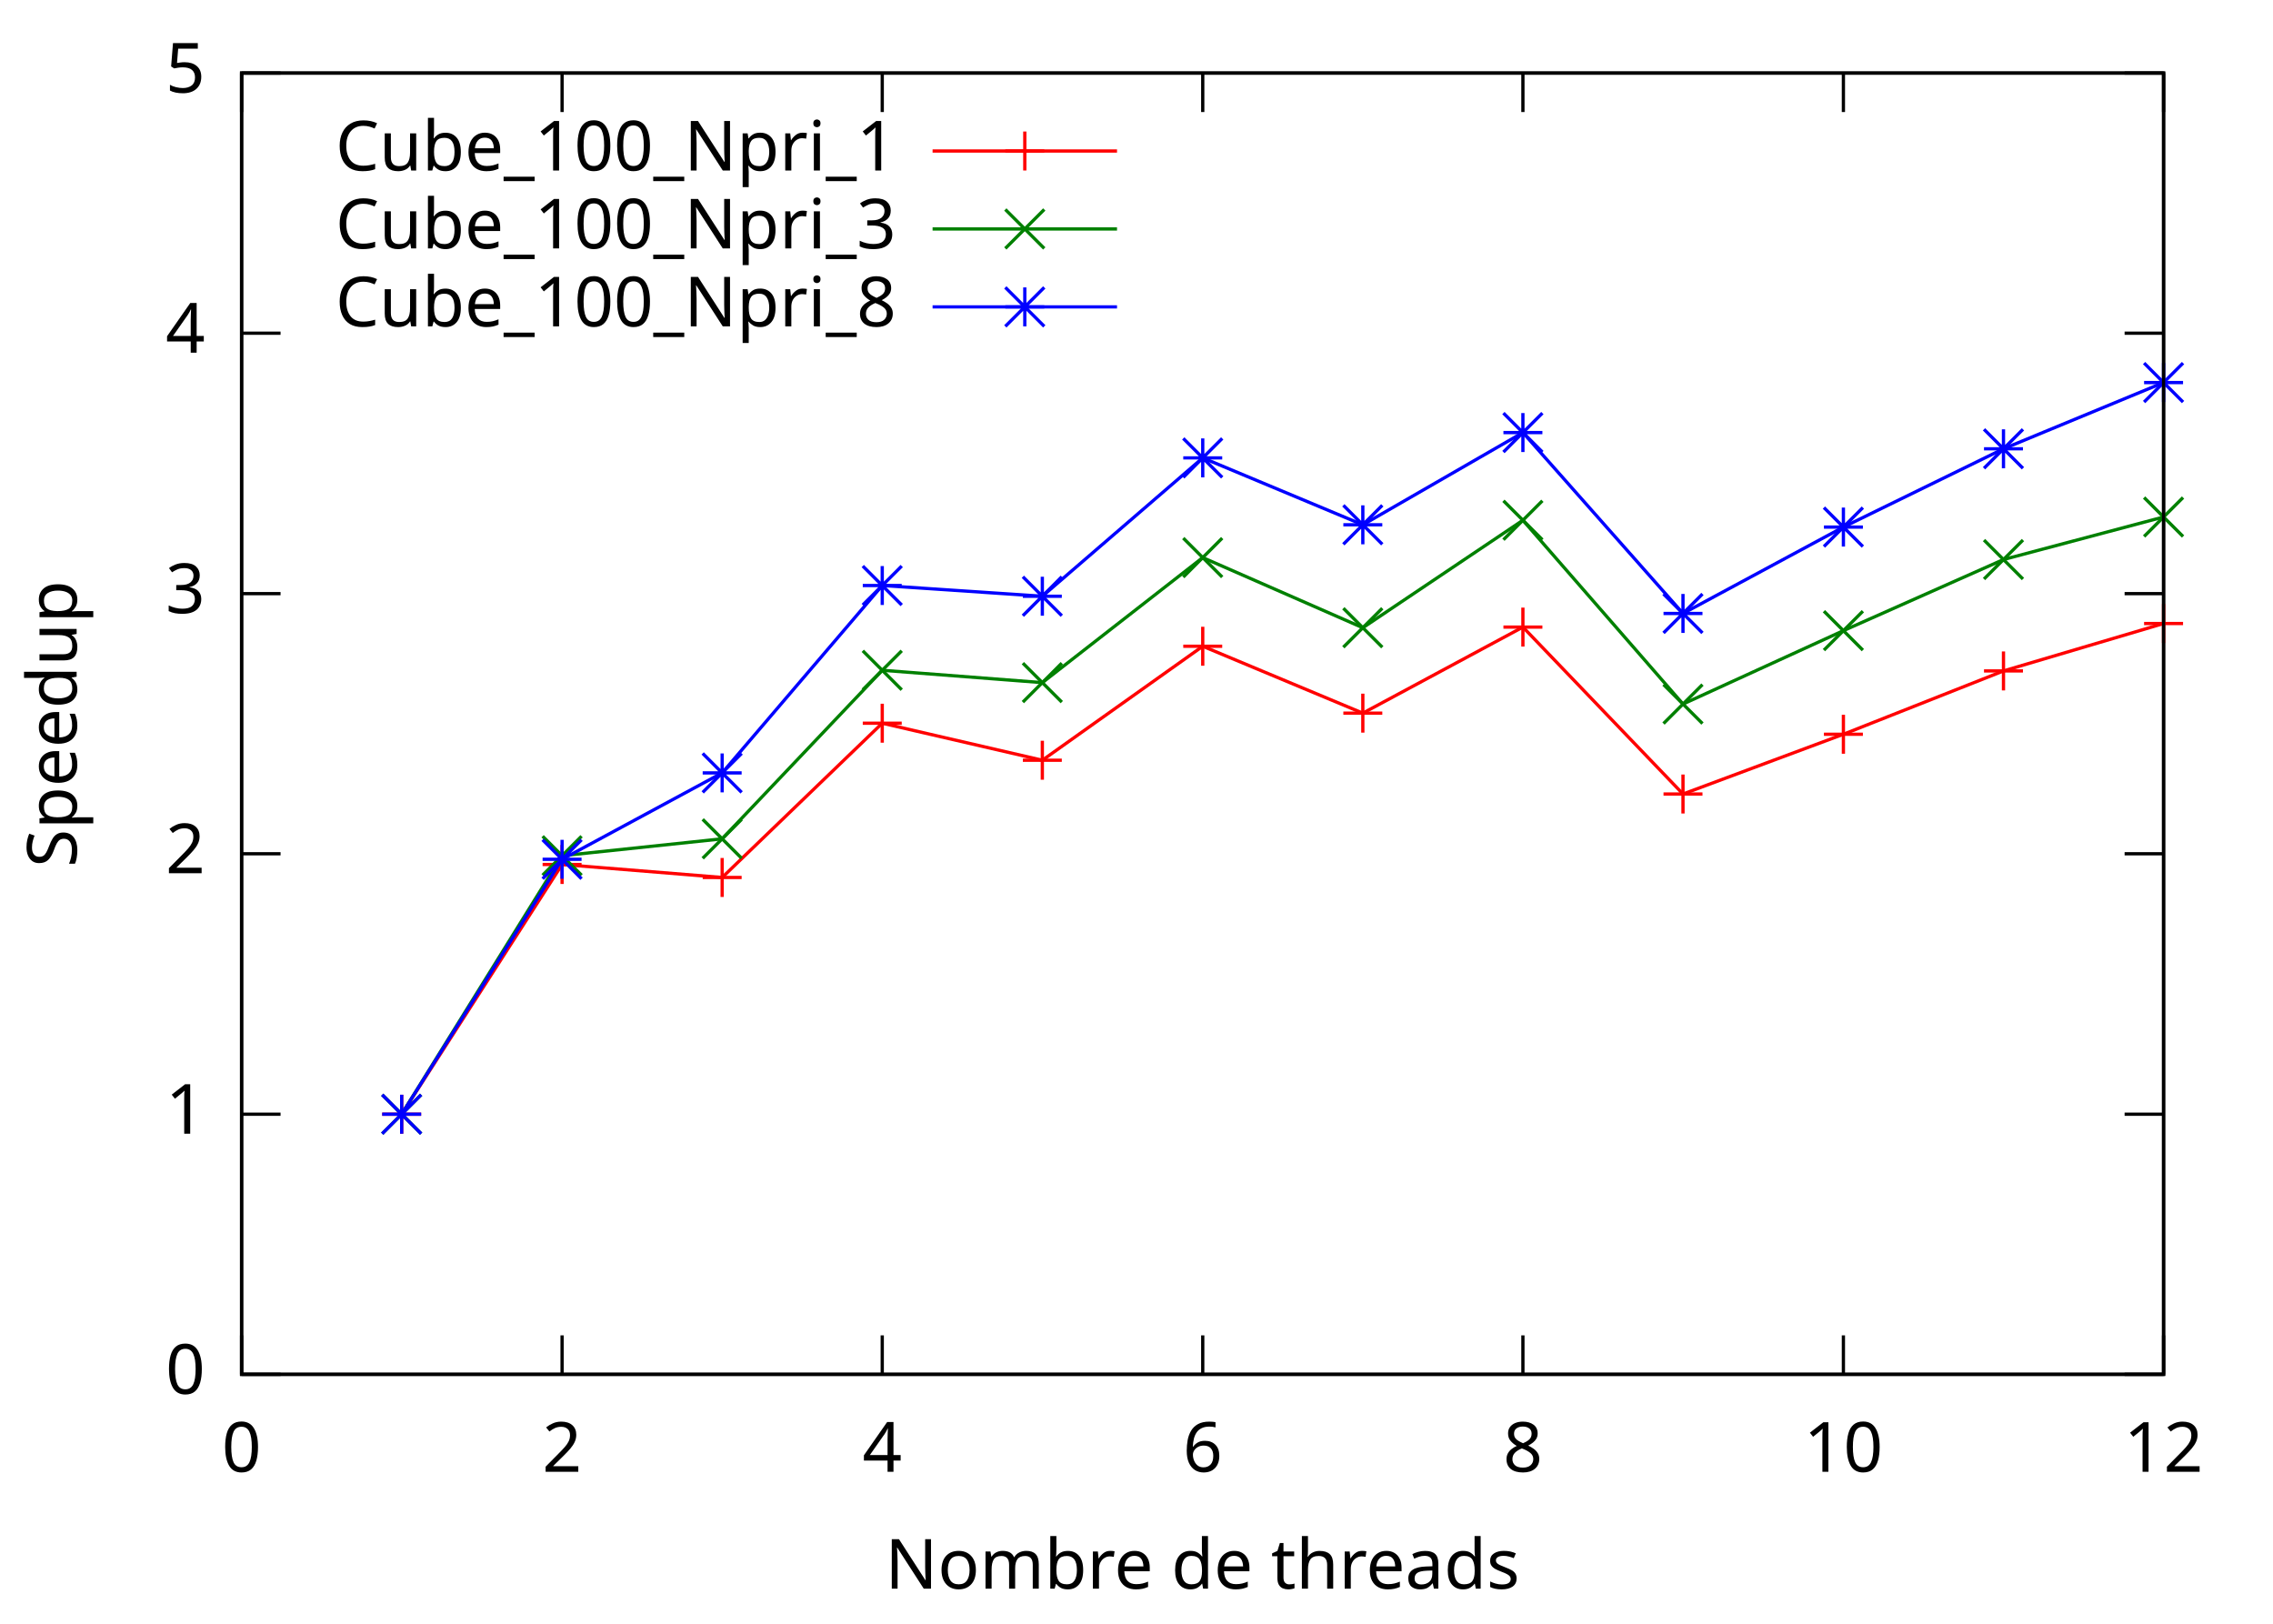
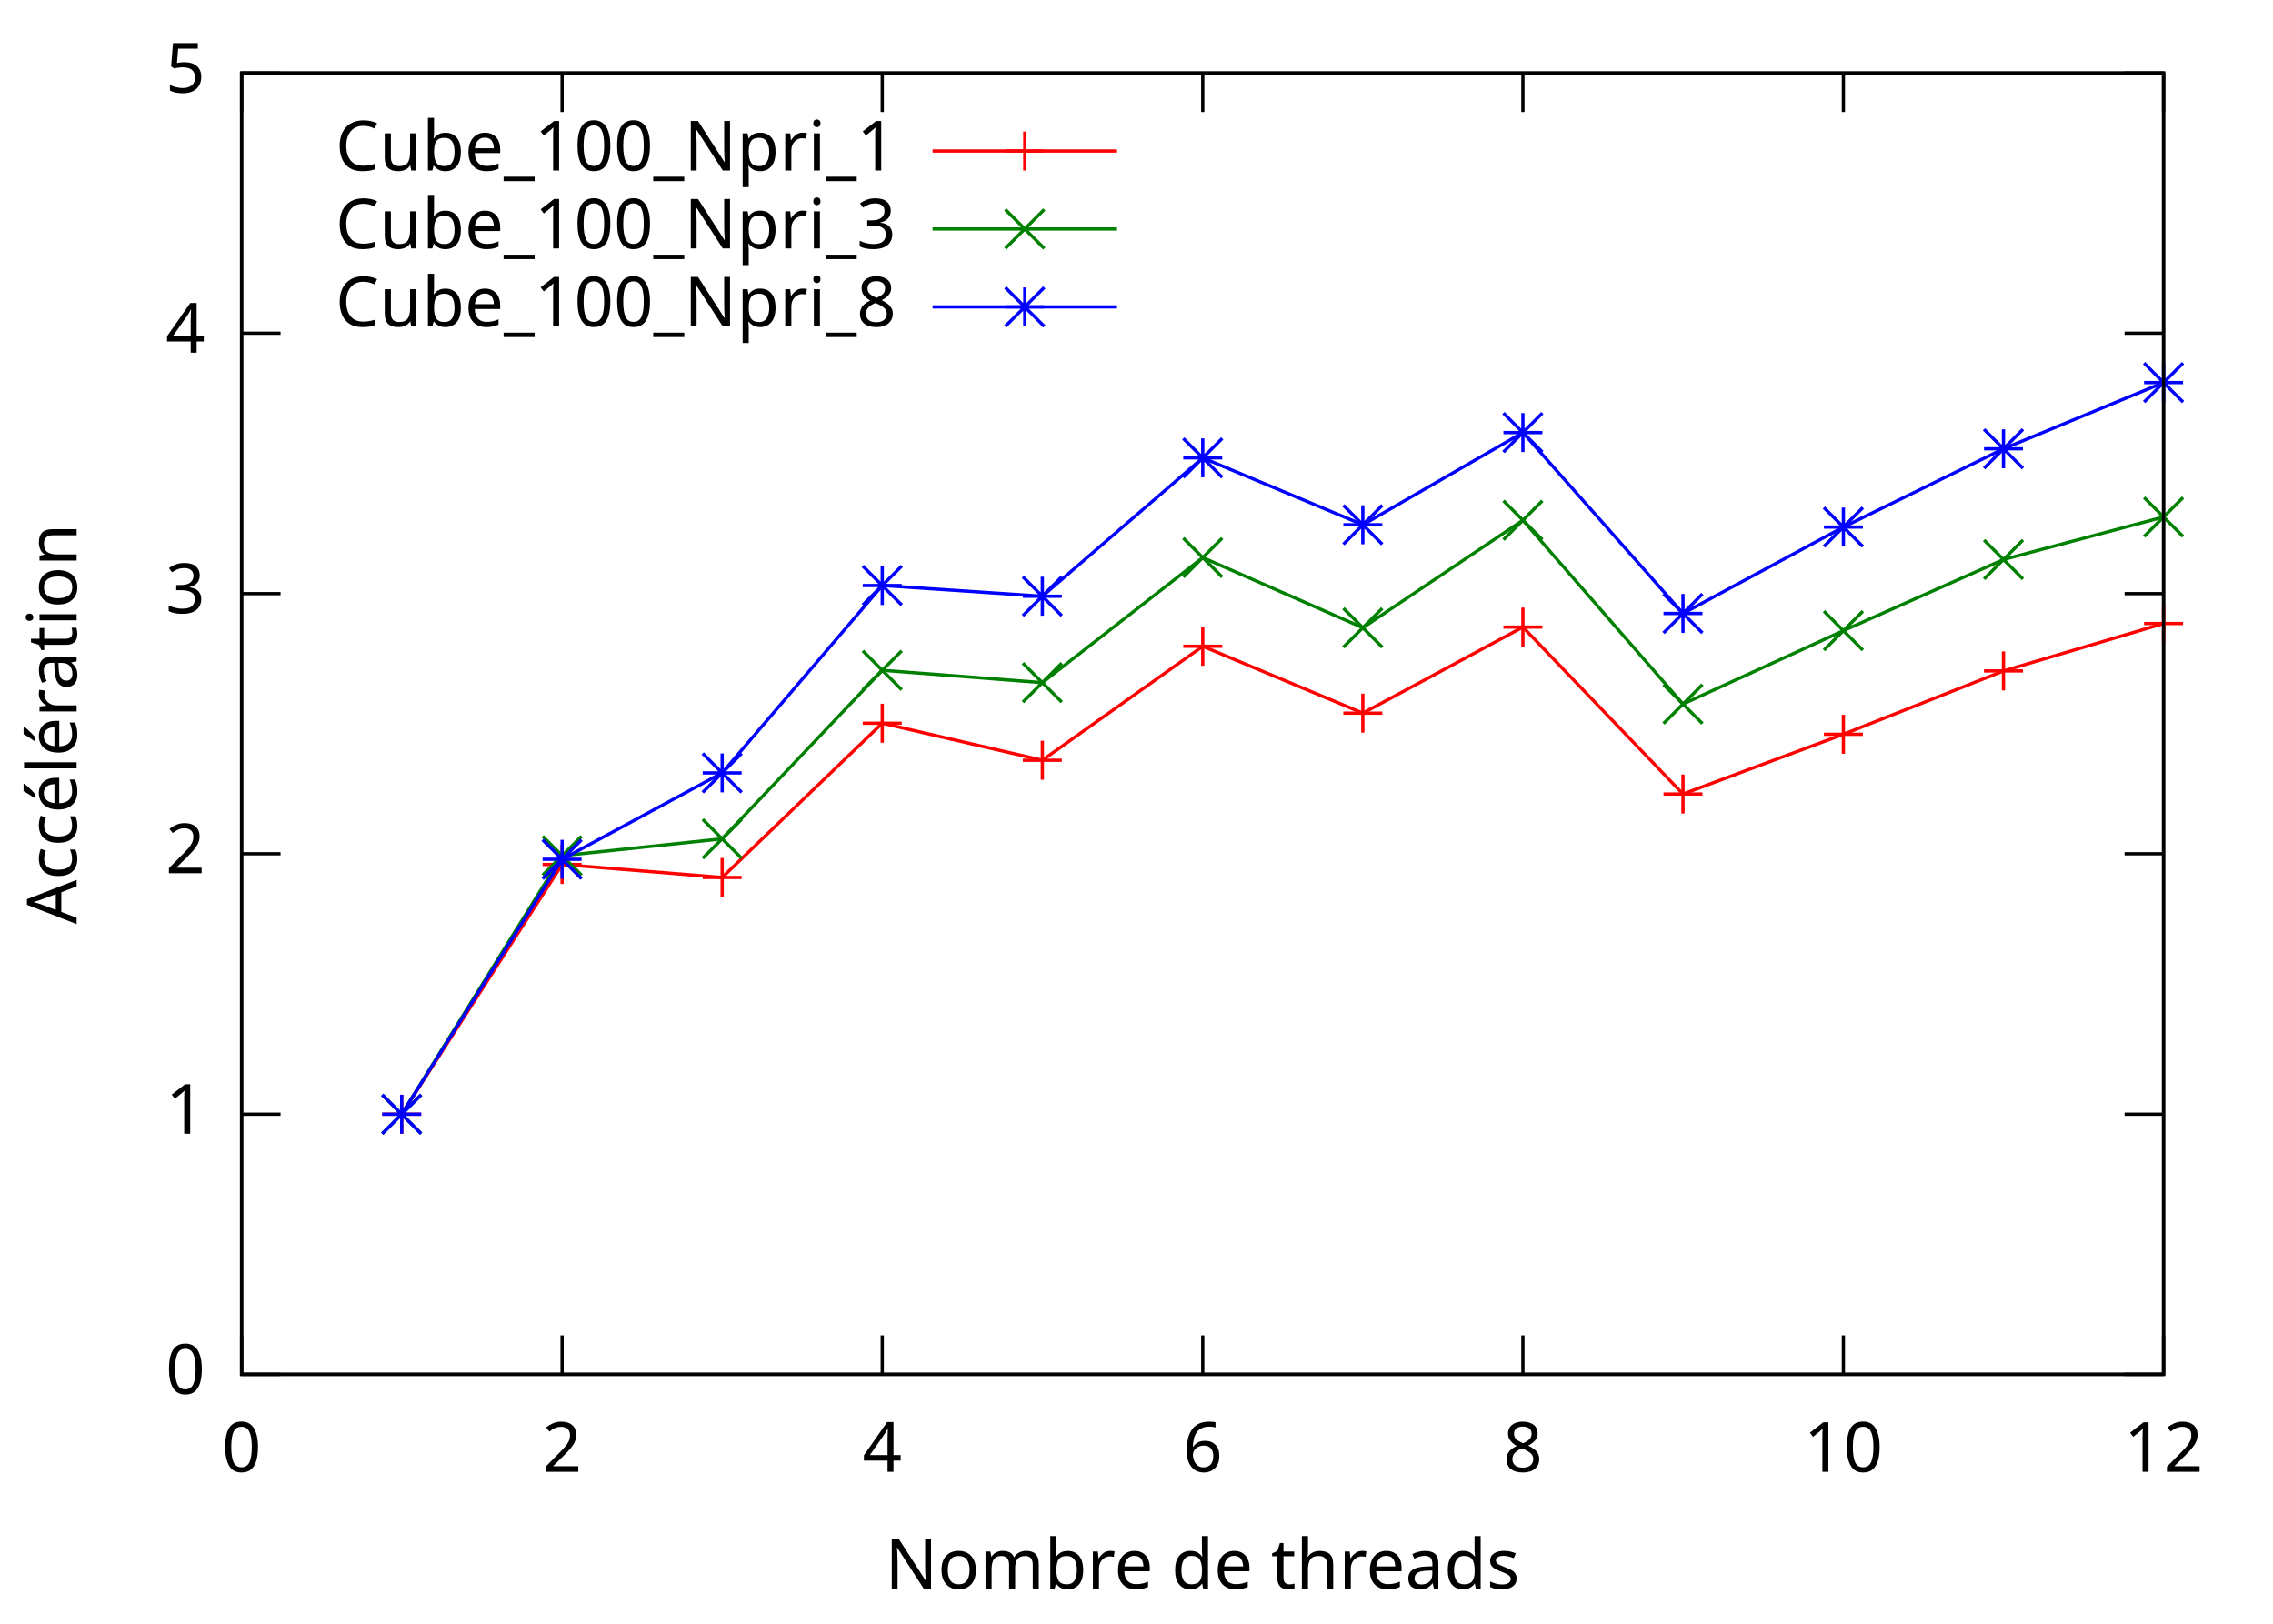
<svg xmlns="http://www.w3.org/2000/svg" xmlns:xlink="http://www.w3.org/1999/xlink" width="700" height="500" viewBox="0 0 700 500">
  <g id="gnuplot_canvas">
    <rect x="0" y="0" width="700" height="500" fill="none" />
    <defs>
      <circle id="gpDot" r="0.5" stroke-width="0.5" />
      <path id="gpPt0" stroke-width="0.167" stroke="currentColor" d="M-1,0 h2 M0,-1 v2" />
      <path id="gpPt1" stroke-width="0.167" stroke="currentColor" d="M-1,-1 L1,1 M1,-1 L-1,1" />
      <path id="gpPt2" stroke-width="0.167" stroke="currentColor" d="M-1,0 L1,0 M0,-1 L0,1 M-1,-1 L1,1 M-1,1 L1,-1" />
      <rect id="gpPt3" stroke-width="0.167" stroke="currentColor" x="-1" y="-1" width="2" height="2" />
      <rect id="gpPt4" stroke-width="0.167" stroke="currentColor" fill="currentColor" x="-1" y="-1" width="2" height="2" />
      <circle id="gpPt5" stroke-width="0.167" stroke="currentColor" cx="0" cy="0" r="1" />
      <use xlink:href="#gpPt5" id="gpPt6" fill="currentColor" stroke="none" />
      <path id="gpPt7" stroke-width="0.167" stroke="currentColor" d="M0,-1.33 L-1.33,0.67 L1.33,0.67 z" />
      <use xlink:href="#gpPt7" id="gpPt8" fill="currentColor" stroke="none" />
      <use xlink:href="#gpPt7" id="gpPt9" stroke="currentColor" transform="rotate(180)" />
      <use xlink:href="#gpPt9" id="gpPt10" fill="currentColor" stroke="none" />
      <use xlink:href="#gpPt3" id="gpPt11" stroke="currentColor" transform="rotate(45)" />
      <use xlink:href="#gpPt11" id="gpPt12" fill="currentColor" stroke="none" />
      <filter id="greybox" filterUnits="objectBoundingBox" x="0" y="0" height="1" width="1">
        <feFlood flood-color="lightgrey" flood-opacity="1" result="grey" />
        <feComposite in="SourceGraphic" in2="grey" operator="atop" />
      </filter>
    </defs>
    <g style="fill:none; color:white; stroke:currentColor; stroke-width:1.00; stroke-linecap:butt; stroke-linejoin:miter">
</g>
    <g style="fill:none; color:black; stroke:currentColor; stroke-width:1.00; stroke-linecap:butt; stroke-linejoin:miter">
      <path stroke="black" d="M74.4,423.2 L86.4,423.2 M666.3,423.2 L654.3,423.2  " />
      <g transform="translate(63.2,429.2)" style="stroke:none; fill:black; font-family:Verdana; font-size:16.00pt; text-anchor:end">
        <text> 0</text>
      </g>
      <path stroke="black" d="M74.4,343.1 L86.4,343.1 M666.3,343.1 L654.3,343.1  " />
      <g transform="translate(63.2,349.1)" style="stroke:none; fill:black; font-family:Verdana; font-size:16.00pt; text-anchor:end">
        <text> 1</text>
      </g>
      <path stroke="black" d="M74.4,262.9 L86.4,262.9 M666.3,262.9 L654.3,262.9  " />
      <g transform="translate(63.2,268.9)" style="stroke:none; fill:black; font-family:Verdana; font-size:16.00pt; text-anchor:end">
        <text> 2</text>
      </g>
      <path stroke="black" d="M74.4,182.8 L86.4,182.8 M666.3,182.8 L654.3,182.8  " />
      <g transform="translate(63.2,188.8)" style="stroke:none; fill:black; font-family:Verdana; font-size:16.00pt; text-anchor:end">
        <text> 3</text>
      </g>
      <path stroke="black" d="M74.4,102.6 L86.4,102.6 M666.3,102.6 L654.3,102.6  " />
      <g transform="translate(63.2,108.6)" style="stroke:none; fill:black; font-family:Verdana; font-size:16.00pt; text-anchor:end">
        <text> 4</text>
      </g>
      <path stroke="black" d="M74.4,22.5 L86.4,22.5 M666.3,22.5 L654.3,22.5  " />
      <g transform="translate(63.2,28.5)" style="stroke:none; fill:black; font-family:Verdana; font-size:16.00pt; text-anchor:end">
        <text> 5</text>
      </g>
      <path stroke="black" d="M74.4,423.2 L74.4,411.2 M74.4,22.5 L74.4,34.5  " />
      <g transform="translate(74.4,453.2)" style="stroke:none; fill:black; font-family:Verdana; font-size:16.00pt; text-anchor:middle">
        <text> 0</text>
      </g>
      <path stroke="black" d="M173.1,423.2 L173.1,411.2 M173.1,22.5 L173.1,34.5  " />
      <g transform="translate(173.1,453.2)" style="stroke:none; fill:black; font-family:Verdana; font-size:16.00pt; text-anchor:middle">
        <text> 2</text>
      </g>
      <path stroke="black" d="M271.7,423.2 L271.7,411.2 M271.7,22.5 L271.7,34.5  " />
      <g transform="translate(271.7,453.2)" style="stroke:none; fill:black; font-family:Verdana; font-size:16.00pt; text-anchor:middle">
        <text> 4</text>
      </g>
      <path stroke="black" d="M370.4,423.2 L370.4,411.2 M370.4,22.5 L370.4,34.5  " />
      <g transform="translate(370.4,453.2)" style="stroke:none; fill:black; font-family:Verdana; font-size:16.00pt; text-anchor:middle">
        <text> 6</text>
      </g>
      <path stroke="black" d="M469.0,423.2 L469.0,411.2 M469.0,22.5 L469.0,34.5  " />
      <g transform="translate(469.0,453.2)" style="stroke:none; fill:black; font-family:Verdana; font-size:16.00pt; text-anchor:middle">
        <text> 8</text>
      </g>
      <path stroke="black" d="M567.7,423.2 L567.7,411.2 M567.7,22.5 L567.7,34.5  " />
      <g transform="translate(567.7,453.2)" style="stroke:none; fill:black; font-family:Verdana; font-size:16.00pt; text-anchor:middle">
        <text> 10</text>
      </g>
      <path stroke="black" d="M666.3,423.2 L666.3,411.2 M666.3,22.5 L666.3,34.5  " />
      <g transform="translate(666.3,453.2)" style="stroke:none; fill:black; font-family:Verdana; font-size:16.00pt; text-anchor:middle">
        <text> 12</text>
      </g>
      <path stroke="black" d="M74.4,22.5 L74.4,423.2 L666.3,423.2 L666.3,22.5 L74.4,22.5 Z  " />
      <g transform="translate(23.6,222.9) rotate(270)" style="stroke:none; fill:black; font-family:Verdana; font-size:16.00pt; text-anchor:middle">
-         <text>Speedup</text>
+         <text>Accélération</text>
      </g>
      <g transform="translate(370.3,489.2)" style="stroke:none; fill:black; font-family:Verdana; font-size:16.00pt; text-anchor:middle">
        <text>Nombre de threads</text>
      </g>
    </g>
    <g id="gnuplot_plot_1">
      <g style="fill:none; color:red; stroke:currentColor; stroke-width:1.00; stroke-linecap:butt; stroke-linejoin:miter">
        <g transform="translate(276.0,52.5)" style="stroke:none; fill:black; font-family:Verdana; font-size:16.00pt; text-anchor:end">
          <text>Cube_100_Npri_1</text>
        </g>
        <path d="M287.2,46.5 L344.0,46.5 M123.7,343.1 L173.1,266.2 L222.4,270.2 L271.7,222.7 L321.0,234.1 L370.4,199.0    L419.7,219.6 L469.0,193.1 L518.3,244.5 L567.7,226.1 L617.0,206.6 L666.3,192.0  " />
        <use xlink:href="#gpPt0" transform="translate(123.7,343.1) scale(6.00)" />
        <use xlink:href="#gpPt0" transform="translate(173.1,266.2) scale(6.00)" />
        <use xlink:href="#gpPt0" transform="translate(222.4,270.2) scale(6.00)" />
        <use xlink:href="#gpPt0" transform="translate(271.7,222.7) scale(6.00)" />
        <use xlink:href="#gpPt0" transform="translate(321.0,234.1) scale(6.00)" />
        <use xlink:href="#gpPt0" transform="translate(370.4,199.0) scale(6.00)" />
        <use xlink:href="#gpPt0" transform="translate(419.7,219.6) scale(6.00)" />
        <use xlink:href="#gpPt0" transform="translate(469.0,193.1) scale(6.00)" />
        <use xlink:href="#gpPt0" transform="translate(518.3,244.5) scale(6.00)" />
        <use xlink:href="#gpPt0" transform="translate(567.7,226.1) scale(6.00)" />
        <use xlink:href="#gpPt0" transform="translate(617.0,206.6) scale(6.00)" />
        <use xlink:href="#gpPt0" transform="translate(666.3,192.0) scale(6.00)" />
        <use xlink:href="#gpPt0" transform="translate(315.6,46.5) scale(6.00)" />
      </g>
    </g>
    <g id="gnuplot_plot_2">
      <g style="fill:none; color:green; stroke:currentColor; stroke-width:1.00; stroke-linecap:butt; stroke-linejoin:miter">
        <g transform="translate(276.0,76.5)" style="stroke:none; fill:black; font-family:Verdana; font-size:16.00pt; text-anchor:end">
          <text>Cube_100_Npri_3</text>
        </g>
        <path d="M287.2,70.5 L344.0,70.5 M123.7,343.1 L173.1,263.5 L222.4,258.3 L271.7,206.4 L321.0,210.2 L370.4,171.7    L419.7,193.3 L469.0,160.2 L518.3,216.8 L567.7,194.2 L617.0,172.3 L666.3,159.2  " />
        <use xlink:href="#gpPt1" transform="translate(123.7,343.1) scale(6.00)" />
        <use xlink:href="#gpPt1" transform="translate(173.1,263.5) scale(6.00)" />
        <use xlink:href="#gpPt1" transform="translate(222.4,258.3) scale(6.00)" />
        <use xlink:href="#gpPt1" transform="translate(271.7,206.4) scale(6.00)" />
        <use xlink:href="#gpPt1" transform="translate(321.0,210.2) scale(6.00)" />
        <use xlink:href="#gpPt1" transform="translate(370.4,171.7) scale(6.00)" />
        <use xlink:href="#gpPt1" transform="translate(419.7,193.3) scale(6.00)" />
        <use xlink:href="#gpPt1" transform="translate(469.0,160.2) scale(6.00)" />
        <use xlink:href="#gpPt1" transform="translate(518.3,216.8) scale(6.00)" />
        <use xlink:href="#gpPt1" transform="translate(567.7,194.2) scale(6.00)" />
        <use xlink:href="#gpPt1" transform="translate(617.0,172.3) scale(6.00)" />
        <use xlink:href="#gpPt1" transform="translate(666.3,159.2) scale(6.00)" />
        <use xlink:href="#gpPt1" transform="translate(315.6,70.5) scale(6.00)" />
      </g>
    </g>
    <g id="gnuplot_plot_3">
      <g style="fill:none; color:blue; stroke:currentColor; stroke-width:1.00; stroke-linecap:butt; stroke-linejoin:miter">
        <g transform="translate(276.0,100.5)" style="stroke:none; fill:black; font-family:Verdana; font-size:16.00pt; text-anchor:end">
          <text>Cube_100_Npri_8</text>
        </g>
        <path d="M287.2,94.5 L344.0,94.5 M123.7,343.1 L173.1,264.6 L222.4,238.0 L271.7,180.3 L321.0,183.6 L370.4,141.0    L419.7,161.6 L469.0,133.2 L518.3,188.9 L567.7,162.3 L617.0,138.2 L666.3,117.8  " />
        <use xlink:href="#gpPt2" transform="translate(123.7,343.1) scale(6.00)" />
        <use xlink:href="#gpPt2" transform="translate(173.1,264.6) scale(6.00)" />
        <use xlink:href="#gpPt2" transform="translate(222.4,238.0) scale(6.00)" />
        <use xlink:href="#gpPt2" transform="translate(271.7,180.3) scale(6.00)" />
        <use xlink:href="#gpPt2" transform="translate(321.0,183.6) scale(6.00)" />
        <use xlink:href="#gpPt2" transform="translate(370.4,141.0) scale(6.00)" />
        <use xlink:href="#gpPt2" transform="translate(419.7,161.6) scale(6.00)" />
        <use xlink:href="#gpPt2" transform="translate(469.0,133.2) scale(6.00)" />
        <use xlink:href="#gpPt2" transform="translate(518.3,188.9) scale(6.00)" />
        <use xlink:href="#gpPt2" transform="translate(567.7,162.3) scale(6.00)" />
        <use xlink:href="#gpPt2" transform="translate(617.0,138.2) scale(6.00)" />
        <use xlink:href="#gpPt2" transform="translate(666.3,117.8) scale(6.00)" />
        <use xlink:href="#gpPt2" transform="translate(315.6,94.5) scale(6.00)" />
      </g>
    </g>
    <g style="fill:none; color:black; stroke:currentColor; stroke-width:1.00; stroke-linecap:butt; stroke-linejoin:miter">
      <path stroke="black" d="M74.4,22.5 L74.4,423.2 L666.3,423.2 L666.3,22.5 L74.4,22.5 Z  " />
    </g>
  </g>
</svg>
